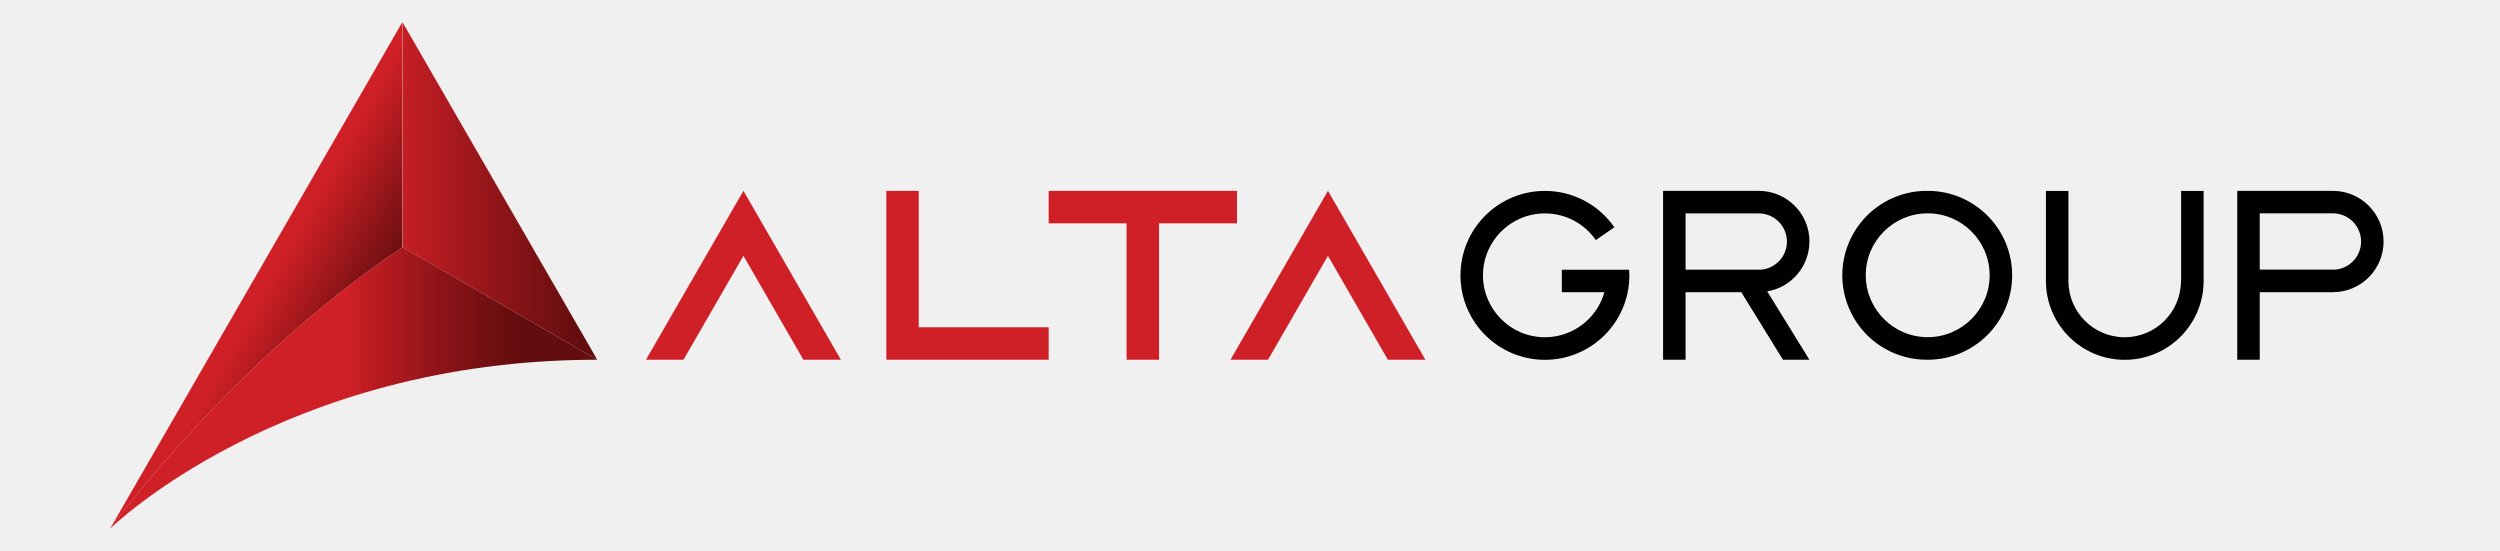
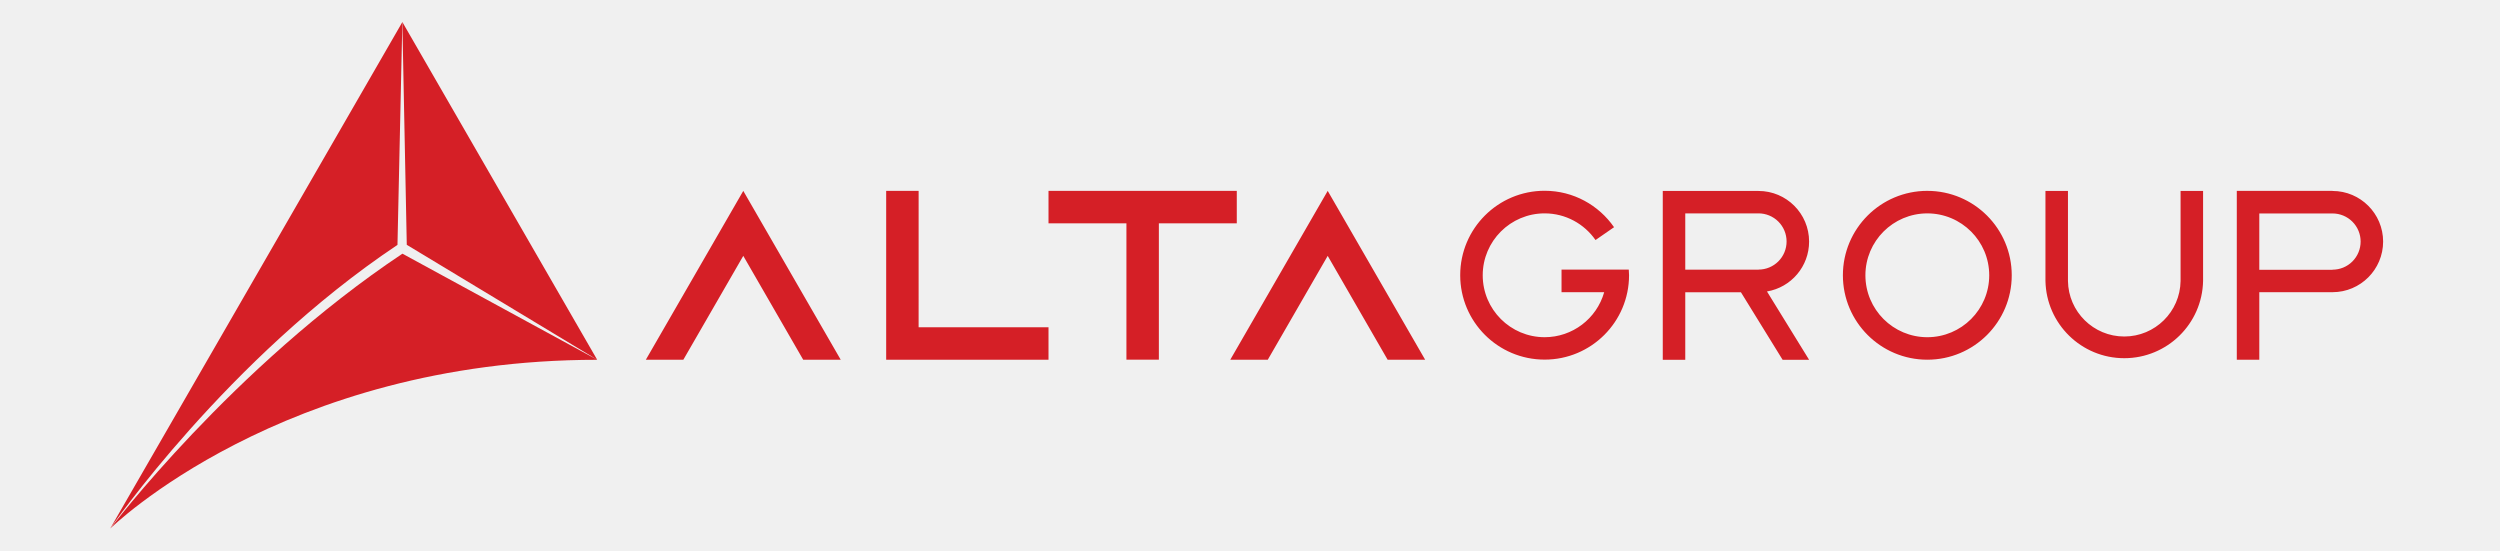
<svg xmlns="http://www.w3.org/2000/svg" width="227" height="50" fill="none" viewBox="0 0 227 50">
-   <mask id="a" width="27" height="46" x="10" y="2" maskUnits="userSpaceOnUse" style="mask-type:luminance">
-     <path fill="#fff" d="M10 48s11.087-15.238 26.54-25.548V2z" />
-   </mask>
-   <g mask="url(#a)">
-     <path fill="url(#b)" d="M16.235-9.27-9.533 37.16l39.81 22.094 25.768-46.429z" />
-   </g>
-   <mask id="c" width="45" height="26" x="10" y="22" maskUnits="userSpaceOnUse" style="mask-type:luminance">
-     <path fill="#fff" d="M10 48s15.61-15.336 44.232-15.336L36.54 22.445C21.087 32.755 10 47.993 10 47.993" />
-   </mask>
-   <g mask="url(#c)">
-     <path fill="url(#d)" d="M54.232 22.445H10v25.548h44.232z" />
-   </g>
-   <mask id="e" width="19" height="31" x="36" y="2" maskUnits="userSpaceOnUse" style="mask-type:luminance">
-     <path fill="#fff" d="m36.54 22.452 17.691 10.212L36.54 2z" />
-   </mask>
-   <g mask="url(#e)">
-     <path fill="url(#f)" d="M54.231 2H36.54v30.664h17.691z" />
-   </g>
-   <path fill="#010101" d="M211.834 17.33h-8.692v15.335h2.043V26.53h6.643a4.604 4.604 0 0 0 4.601-4.6c0-2.539-2.063-4.6-4.601-4.6m0 7.151h-6.643v-5.11h6.643a2.558 2.558 0 0 1 0 5.117M175.036 17.33a7.668 7.668 0 1 0 0 15.335 7.668 7.668 0 1 0 0-15.336m0 13.286a5.626 5.626 0 0 1-5.625-5.626 5.62 5.62 0 0 1 5.625-5.618 5.624 5.624 0 0 1 5.625 5.618 5.63 5.63 0 0 1-5.625 5.626M164.301 21.93c0-2.539-2.062-4.6-4.601-4.6h-8.692v15.335h2.042V26.53h5.058l3.785 6.135h2.401l-3.83-6.206a4.595 4.595 0 0 0 3.83-4.53m-4.6 2.559h-6.644v-5.11h6.644a2.558 2.558 0 0 1 0 5.116M198.032 25.512a5.109 5.109 0 1 1-10.219 0v-8.177h-2.042v8.177a7.157 7.157 0 0 0 7.158 7.159 7.16 7.16 0 0 0 7.159-7.159v-8.177h-2.043v8.177zM141.813 24.488v2.042h3.87a5.624 5.624 0 0 1-5.403 4.092 5.626 5.626 0 0 1-5.626-5.625 5.62 5.62 0 0 1 5.626-5.619c1.918 0 3.608.96 4.62 2.421l1.683-1.162a7.65 7.65 0 0 0-6.303-3.302 7.667 7.667 0 0 0-7.668 7.668 7.667 7.667 0 0 0 7.668 7.668 7.667 7.667 0 0 0 7.667-7.668c0-.17-.013-.34-.026-.509h-6.108z" />
-   <path fill="#d02027" d="M83.427 17.33h-2.95v15.335H95.22v-2.95H83.421V17.329zM58.655 32.664h3.407l5.442-9.437 5.443 9.437h3.406l-8.849-15.336zm53.668-15.336H95.219v2.95h7.074v12.386h2.95V20.279h7.08zm8.255 0-8.849 15.336h3.407l5.442-9.437 5.443 9.437h3.406z" />
-   <defs>
-     <linearGradient id="b" x1="33.208" x2="13.226" y1="30.277" y2="19.188" gradientUnits="userSpaceOnUse">
-       <stop stop-color="#620d0e" />
-       <stop offset=".44" stop-color="#d02027" />
-       <stop offset="1" stop-color="#d02027" />
-     </linearGradient>
-     <linearGradient id="d" x1="9.582" x2="47.836" y1="35.292" y2="35.292" gradientUnits="userSpaceOnUse">
-       <stop stop-color="#d02027" />
-       <stop offset=".57" stop-color="#d02027" />
-       <stop offset=".63" stop-color="#bd1c22" />
-       <stop offset=".8" stop-color="#8c1417" />
-       <stop offset=".93" stop-color="#6d0e10" />
-       <stop offset="1" stop-color="#620d0e" />
-     </linearGradient>
-     <linearGradient id="f" x1="28.572" x2="52.854" y1="17.568" y2="17.568" gradientUnits="userSpaceOnUse">
-       <stop stop-color="#d02027" />
-       <stop offset=".25" stop-color="#d02027" />
-       <stop offset="1" stop-color="#620d0e" />
-     </linearGradient>
-   </defs>
+   <path fill="#d51f26" d="M211.792 17.33h-8.691v15.331h2.044v-6.13h6.647a4.6 4.6 0 0 0 4.596-4.596 4.6 4.6 0 0 0-4.596-4.596m0 7.156h-6.647v-5.113h6.647a2.55 2.55 0 0 1 2.553 2.553 2.55 2.55 0 0 1-2.553 2.552M175.001 17.33a7.664 7.664 0 0 0-7.666 7.666 7.664 7.664 0 0 0 7.666 7.665 7.663 7.663 0 0 0 7.665-7.665 7.663 7.663 0 0 0-7.665-7.665m0 13.288a5.625 5.625 0 0 1-5.622-5.622 5.625 5.625 0 0 1 5.622-5.622 5.625 5.625 0 0 1 5.621 5.622 5.625 5.625 0 0 1-5.621 5.622M164.266 21.935a4.594 4.594 0 0 0-4.596-4.596h-8.691v15.33h2.043v-6.13h5.056l3.783 6.13h2.405l-3.825-6.204a4.59 4.59 0 0 0 3.825-4.53m-4.596 2.552h-6.648v-5.113h6.648a2.55 2.55 0 0 1 2.552 2.552 2.55 2.55 0 0 1-2.552 2.553M197.996 25.513a5.113 5.113 0 0 1-10.225 0v-8.174h-2.044v8.174a7.158 7.158 0 0 0 14.313 0v-8.174h-2.044zM141.787 24.487v2.044h3.874a5.62 5.62 0 0 1-5.408 4.087 5.625 5.625 0 0 1-5.622-5.622 5.625 5.625 0 0 1 5.622-5.622c1.912 0 3.603.96 4.62 2.421l1.683-1.165c-1.387-1.995-3.685-3.308-6.303-3.308a7.664 7.664 0 0 0-7.666 7.666 7.664 7.664 0 0 0 7.666 7.665 7.664 7.664 0 0 0 7.665-7.665c0-.173-.016-.345-.025-.51h-6.106zM83.411 17.33h-2.946v15.331h14.74v-2.946H83.41zM58.643 32.662h3.405l5.442-9.43 5.44 9.43h3.407l-8.847-15.33zm53.657-15.33H95.205v2.946h7.074V32.66h2.946V20.277h7.075zm8.256 0-8.847 15.33h3.406l5.441-9.43 5.441 9.43h3.406zM10 48s10.644-15.454 26.09-25.762l.443-20.23z" />
+   <path fill="#d51f26" d="M10 48s15.61-15.33 44.227-15.33l-17.686-9.636C21.088 33.342 10.008 48 10.008 48M36.935 22.23 54.22 32.661 36.533 2z" />
</svg>
